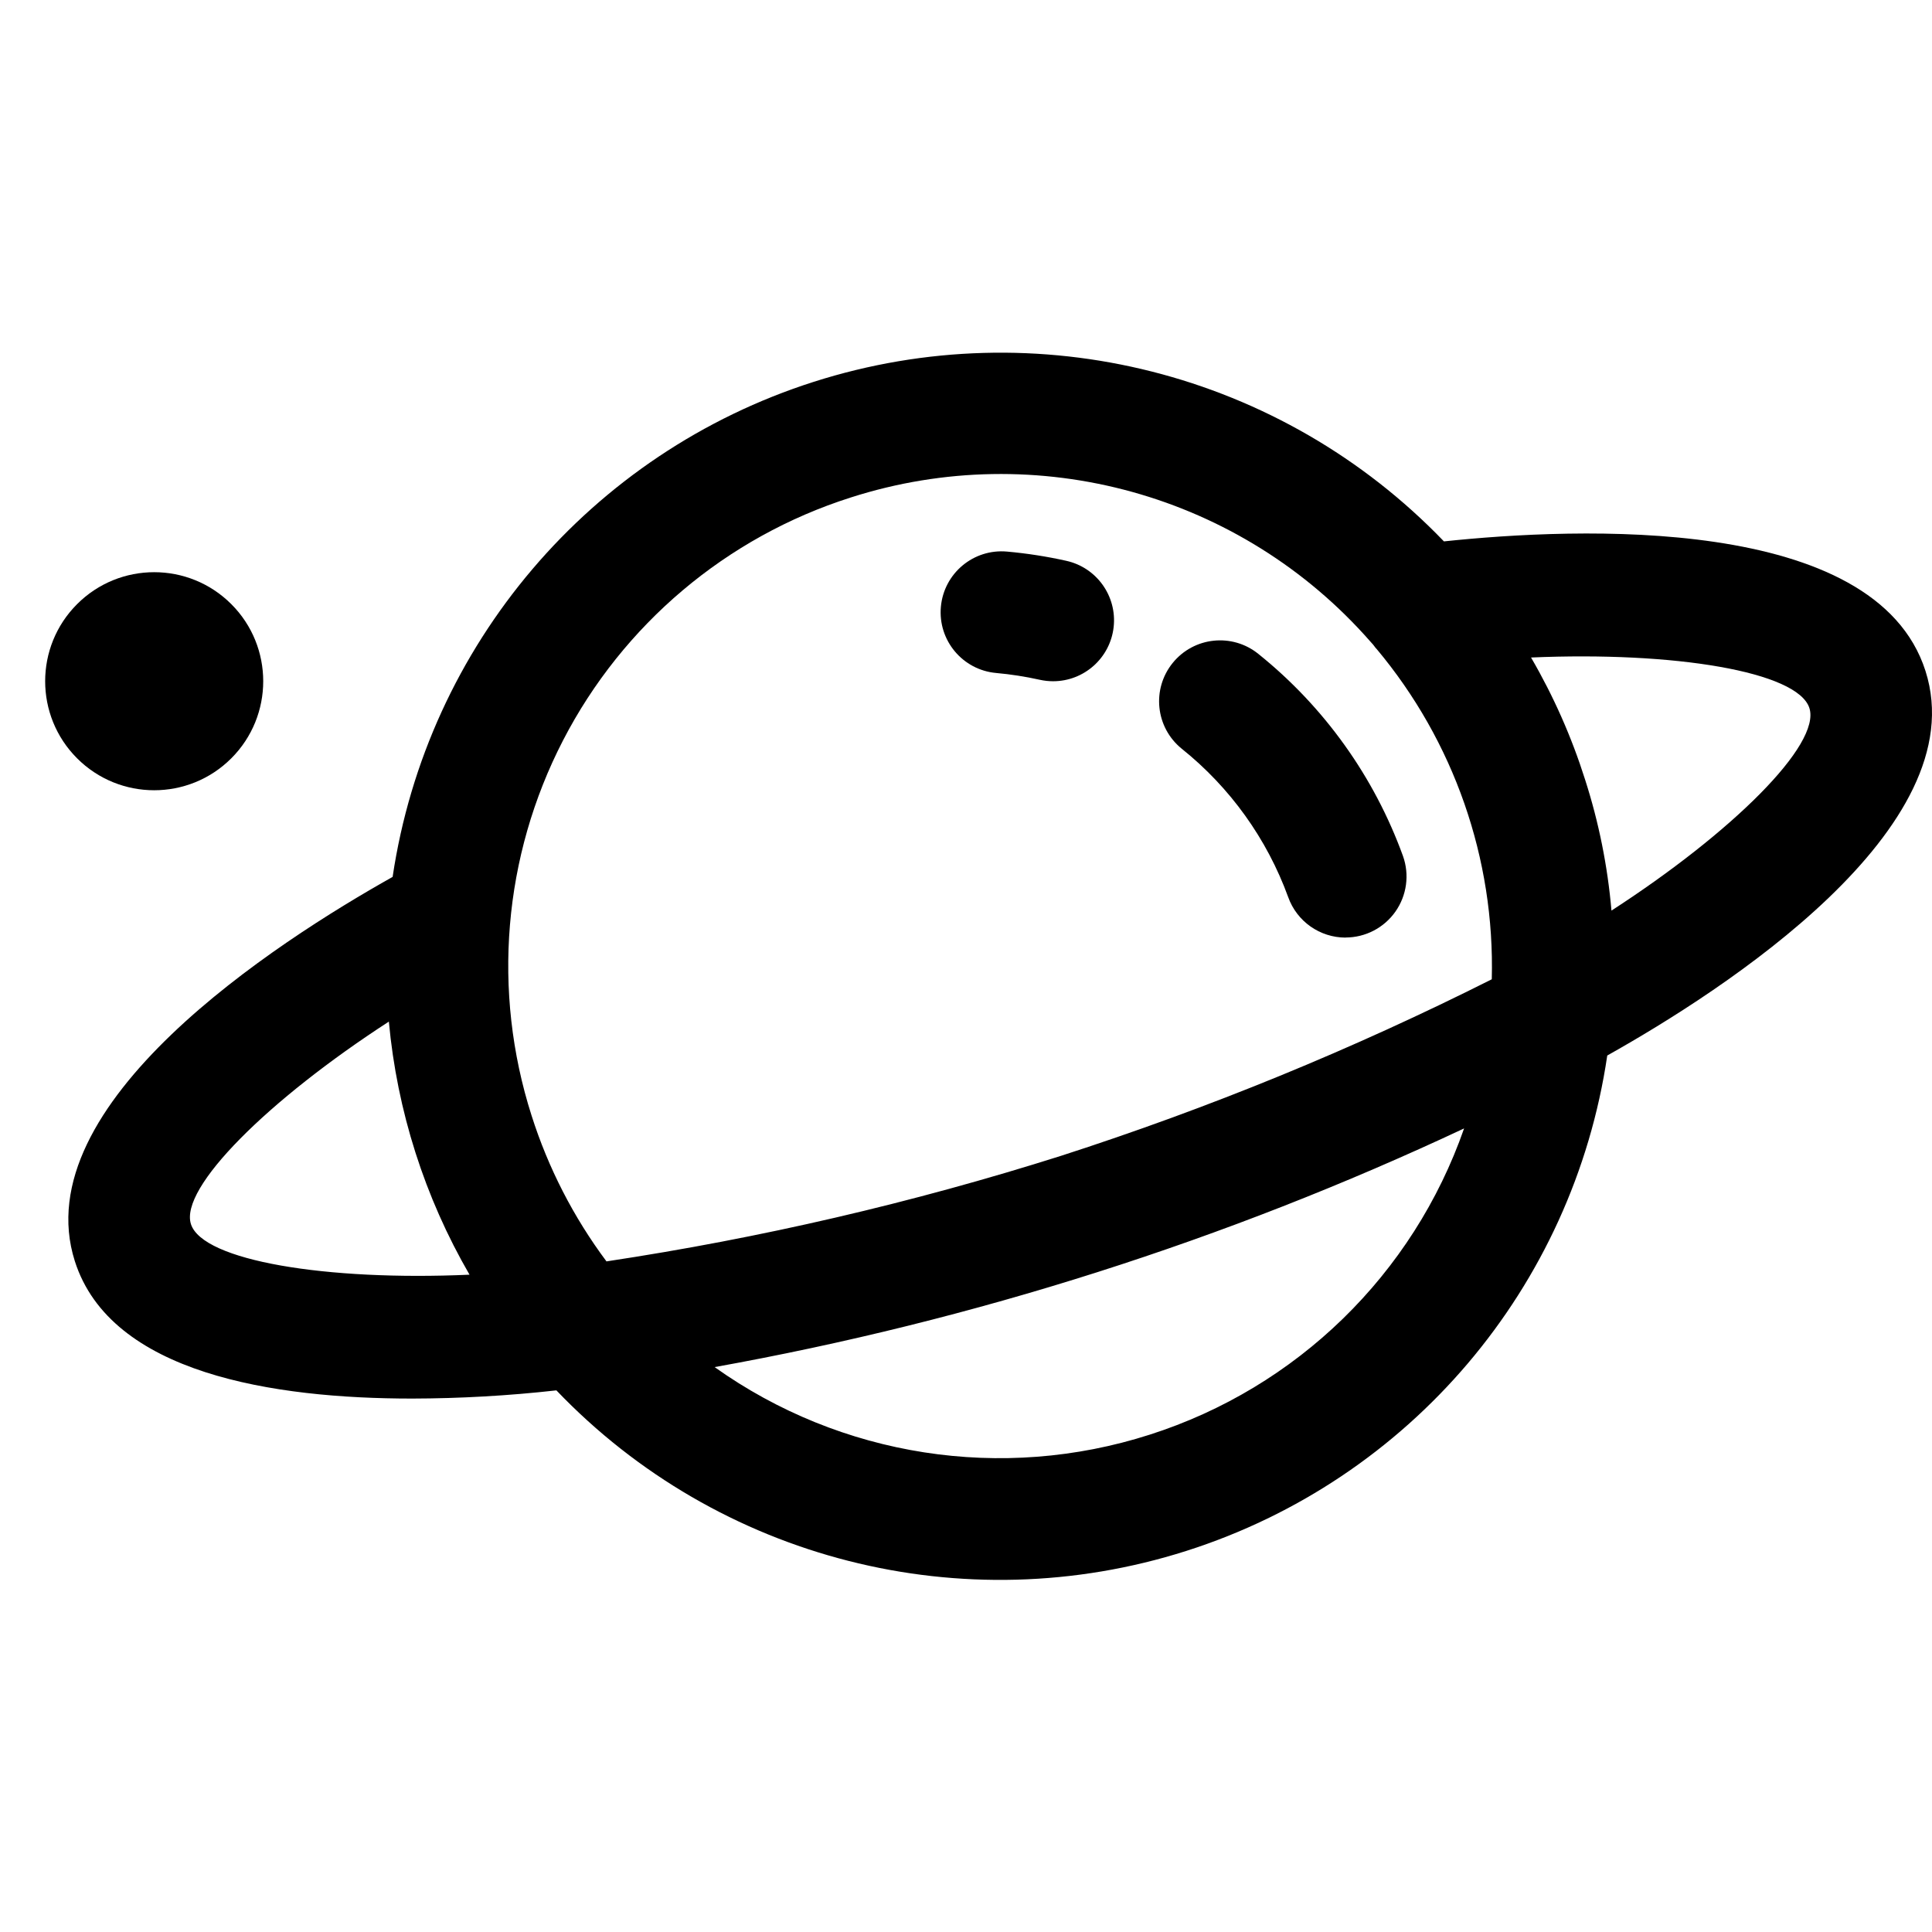
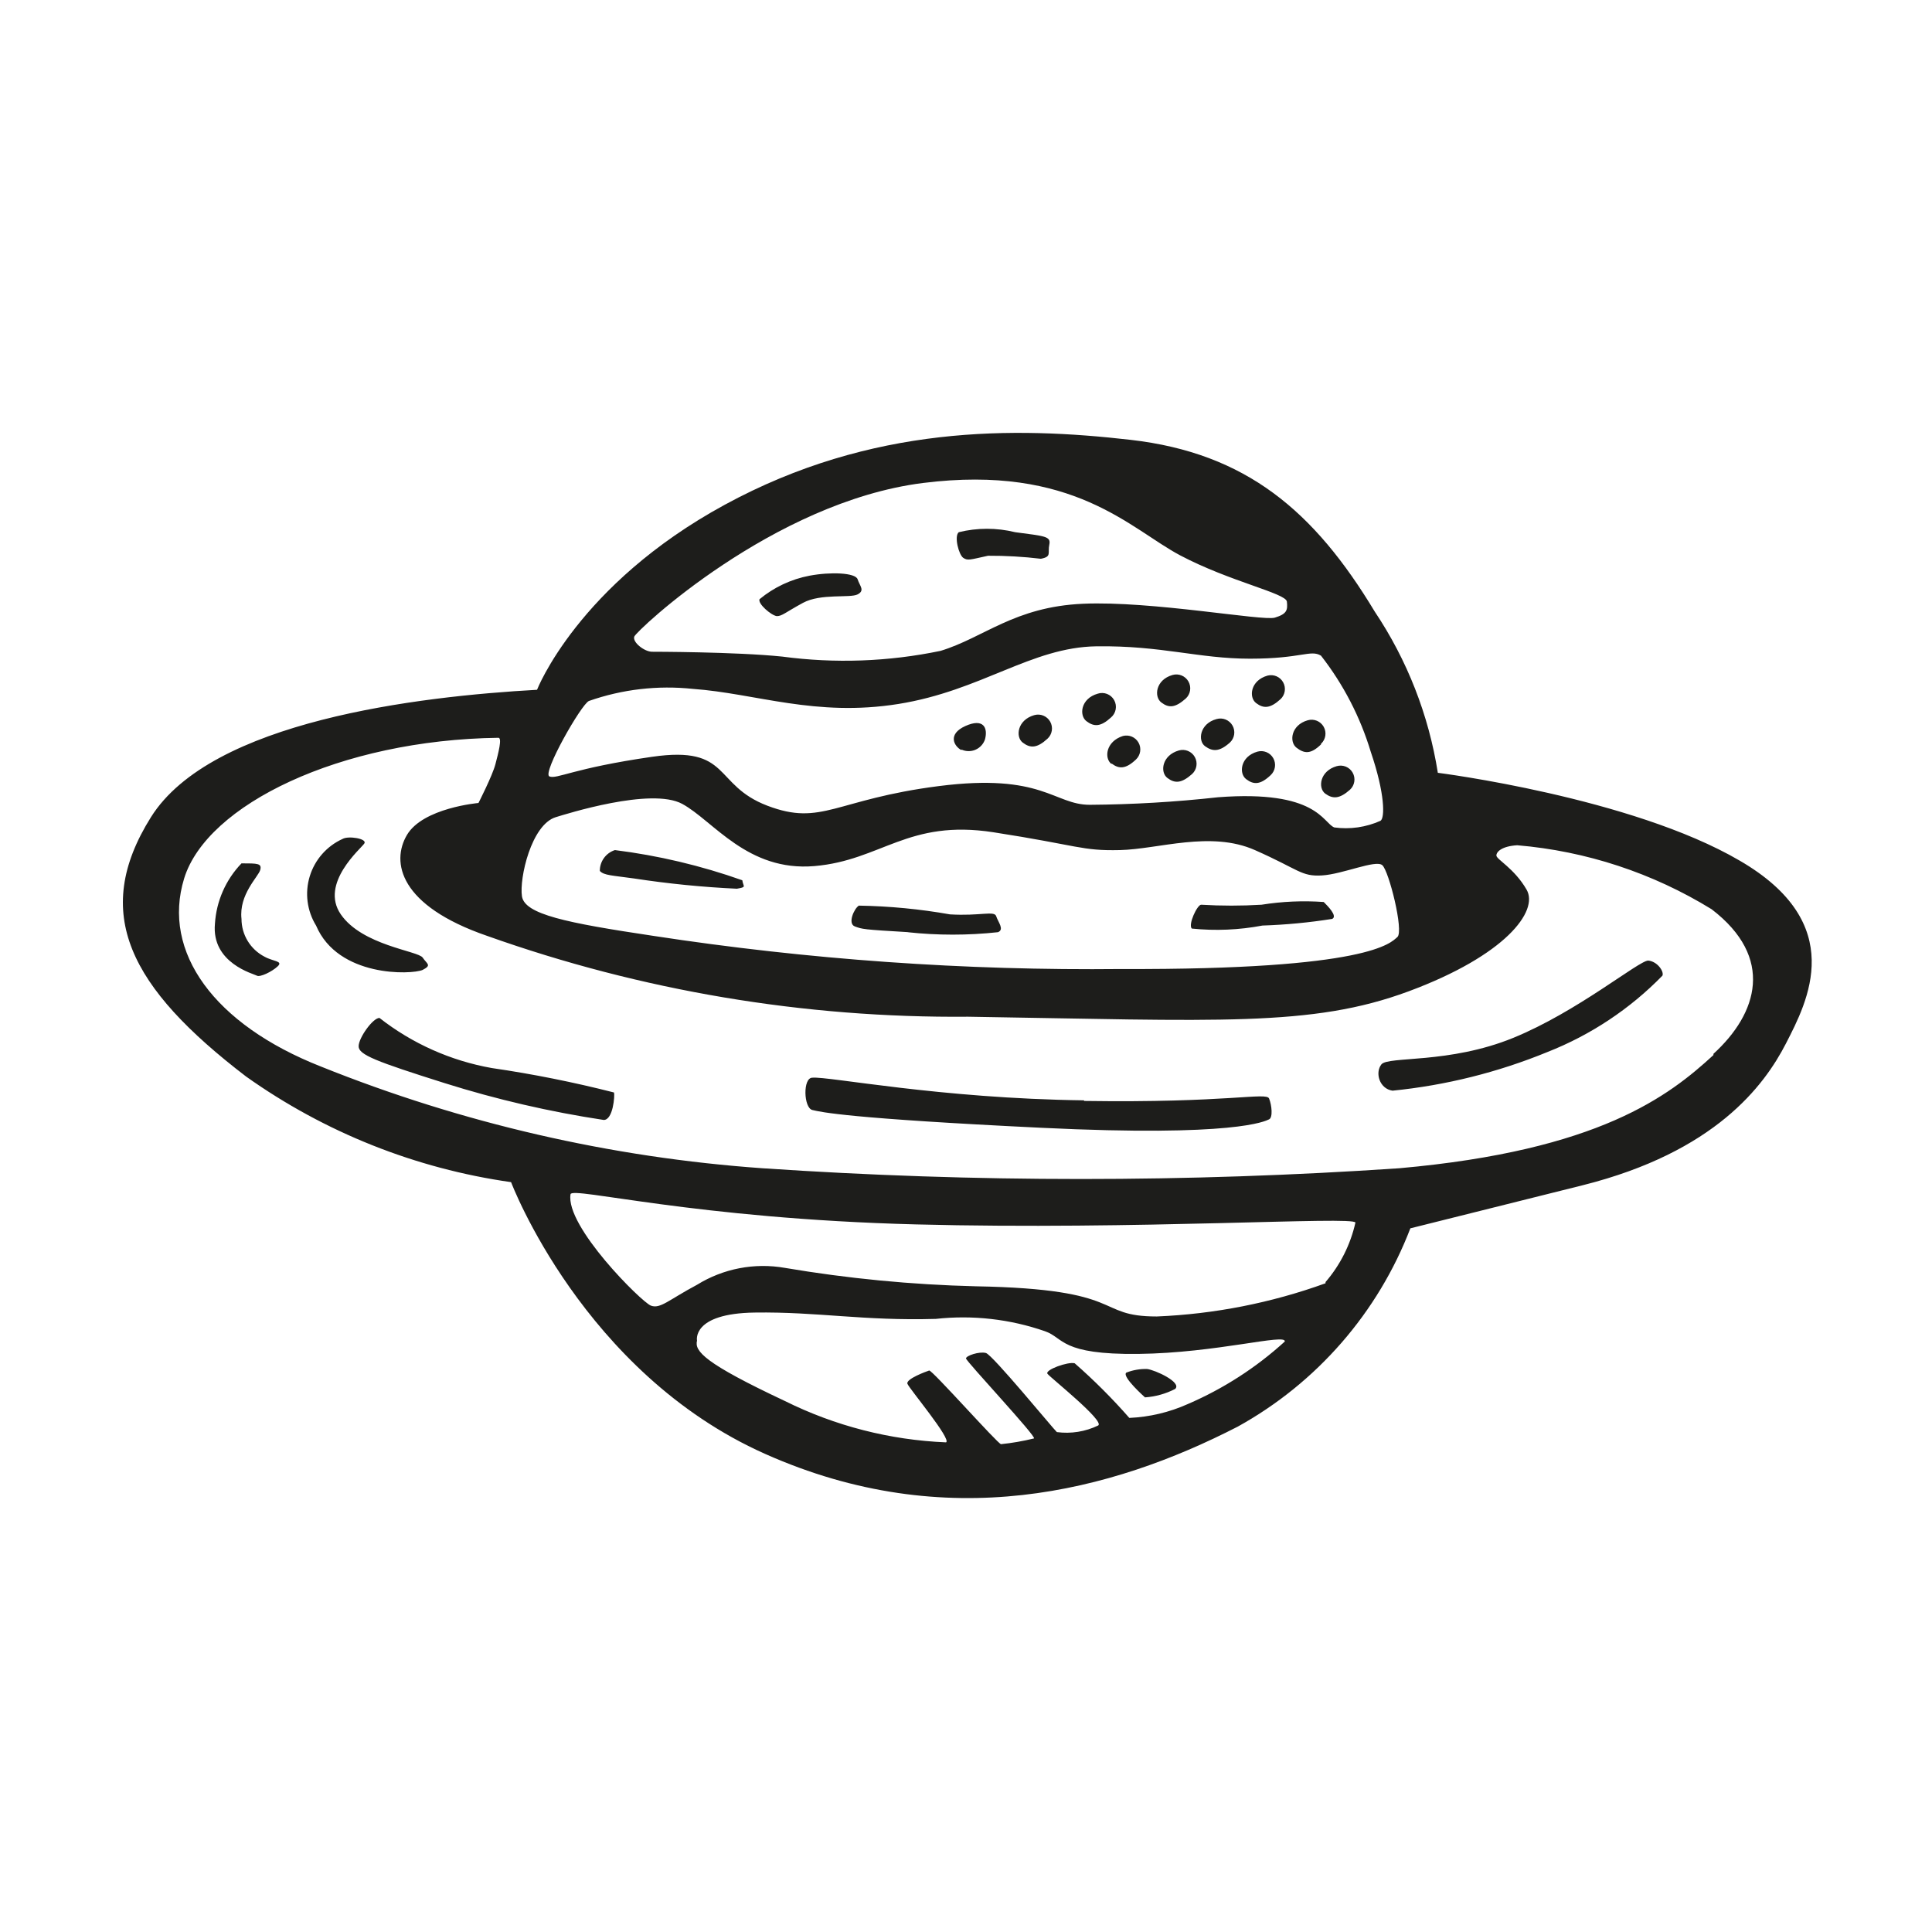
- <svg xmlns="http://www.w3.org/2000/svg" width="800px" height="800px" viewBox="0 -15.89 87.181 87.181">
-   <g id="Planet" transform="translate(-355.391 -272.962)">
-     <g id="Group_18" data-name="Group 18">
-       <circle id="Ellipse_4" data-name="Ellipse 4" cx="4.92" cy="4.92" r="4.92" transform="translate(355.391 287.812) rotate(-45)" />
-     </g>
-     <g id="Group_19" data-name="Group 19">
-       <path id="Path_18" data-name="Path 18" d="M442.279,287.352c-2.261-7.09-15.761-6.48-21.731-5.85a27.744,27.744,0,0,0-47.44,15.14c-5.24,2.94-16.6,10.25-14.34,17.34,1.62,5.08,8.98,6.2,15.22,6.2a59.677,59.677,0,0,0,6.51-.37,27.7,27.7,0,0,0,47.42-15.11C433.148,301.772,444.539,294.442,442.279,287.352Zm-78.271,24.96c-.529-1.64,3.5-5.62,8.93-9.14a27.892,27.892,0,0,0,3.64,11.42C370.118,314.882,364.539,313.962,364.008,312.312Zm43.26,9.5a22.166,22.166,0,0,1-19.63-3.05,136.488,136.488,0,0,0,33.82-10.77A22.169,22.169,0,0,1,407.268,321.812Zm-4.01-12.58a134.339,134.339,0,0,1-20.5,4.76,22.284,22.284,0,0,1-3.38-6.58,22.183,22.183,0,0,1,14.4-27.89,22.173,22.173,0,0,1,23.45,6.5,2.336,2.336,0,0,1,.24.29l.039.04a22.31,22.31,0,0,1,5.2,14.91A136.28,136.28,0,0,1,403.258,309.232Zm24.85-11.07a26.83,26.83,0,0,0-1.19-5.91,27.3,27.3,0,0,0-2.439-5.51c6.449-.28,12.029.63,12.56,2.28S433.548,294.642,428.108,298.162Z" />
-     </g>
-     <g id="Group_20" data-name="Group 20">
-       <path id="Path_19" data-name="Path 19" d="M400.4,283.954" stroke="#e54b50" stroke-linecap="round" stroke-linejoin="round" stroke-width="5.5" />
-     </g>
-     <g id="Group_21" data-name="Group 21">
-       <path id="Path_20" data-name="Path 20" d="M416.111,299.381a2.751,2.751,0,0,1-2.59-1.825,15.278,15.278,0,0,0-4.807-6.7,2.75,2.75,0,0,1,3.463-4.274A20.791,20.791,0,0,1,418.7,295.7a2.752,2.752,0,0,1-2.59,3.677Z" />
-     </g>
-     <g id="Group_22" data-name="Group 22">
-       <path id="Path_21" data-name="Path 21" d="M402.912,287.813a2.765,2.765,0,0,1-.6-.066,15.41,15.41,0,0,0-1.972-.307,2.75,2.75,0,1,1,.494-5.478,20.862,20.862,0,0,1,2.676.417,2.75,2.75,0,0,1-.6,5.434Z" />
-     </g>
-   </g>
+ <svg xmlns="http://www.w3.org/2000/svg" width="800px" height="800px" viewBox="0 0 64 64">
+   <path d="m57.63 28.51c-3.59-2.1-10-2.91-10-2.91a13.33 13.33 0 0 0 -2.09-5.34c-2-3.32-4.25-5.25-8.09-5.69s-8.57-.5-13.44 2.15-6.22 6.13-6.22 6.13c-3.94.22-10.79 1.03-12.79 4.22s-.69 5.65 3.15 8.59a20 20 0 0 0 8.78 3.5s2.38 6.31 8.41 9 11.48 1.25 15.66-.9a12.72 12.72 0 0 0 5.72-6.57l5.72-1.43c4.37-1.1 6-3.29 6.72-4.69s2.07-3.97-1.53-6.06zm-27.06-12.51c5-.63 6.88 1.53 8.53 2.4s3.5 1.25 3.53 1.53 0 .41-.4.53-4.07-.56-6.35-.46-3.28 1.12-4.72 1.56a15.58 15.58 0 0 1 -5.25.19c-1.56-.16-4.31-.16-4.31-.16-.25 0-.65-.31-.59-.5s4.59-4.46 9.56-5.09zm-11.06 7.22a7.88 7.88 0 0 1 3.44-.4c2.09.15 4.06.94 6.81.5s4.4-1.88 6.56-1.91 3.38.41 5.09.41 2-.31 2.35-.1a9.77 9.77 0 0 1 1.65 3.19c.47 1.38.47 2.19.32 2.28a2.81 2.81 0 0 1 -1.53.22c-.38-.15-.57-1.25-3.85-1a41.14 41.14 0 0 1 -4.25.25c-1.19 0-1.56-1.06-5-.62s-3.87 1.34-5.68.65-1.19-2-3.82-1.62-3.15.75-3.4.65 1.06-2.4 1.31-2.5zm-1.1 3.85c.33-.1 3.16-1 4.19-.44s2.16 2.25 4.38 2.06 3.09-1.56 5.93-1.12 2.91.62 4.19.59 3-.65 4.47 0 1.53.88 2.22.84 1.78-.53 2-.34.72 2.19.5 2.38-.91 1.09-9.13 1.06a95.75 95.75 0 0 1 -15.53-1.1c-2.87-.43-4.25-.71-4.34-1.31s.31-2.37 1.12-2.62zm20.94 19.44a5.31 5.31 0 0 1 -1.94.46 19.32 19.32 0 0 0 -1.81-1.81c-.22-.06-1 .22-.9.35s1.9 1.56 1.68 1.71a2.41 2.41 0 0 1 -1.37.22c-.13-.12-2.13-2.56-2.35-2.62s-.66.09-.66.18 2.37 2.62 2.25 2.65a7.81 7.81 0 0 1 -1.09.19c-.1 0-2.29-2.47-2.38-2.44s-.78.28-.72.44 1.47 1.84 1.28 1.94a13.22 13.22 0 0 1 -5.34-1.37c-2.66-1.25-3-1.65-2.91-2 0 0-.19-.9 1.91-.93s3.59.28 6 .21a8.27 8.27 0 0 1 3.62.41c.63.22.5.78 3.09.75s4.91-.69 4.85-.41a11.56 11.56 0 0 1 -3.21 2.07zm4.56-4a18.7 18.7 0 0 1 -5.59 1.1c-2.09 0-.94-.91-6-1a44.44 44.44 0 0 1 -6.32-.61 4.16 4.16 0 0 0 -2.91.56c-.94.5-1.22.81-1.53.69s-2.84-2.63-2.66-3.69c.05-.26 4.1.81 11.44 1s14.53-.28 14.56-.06a4.54 4.54 0 0 1 -.99 1.97zm12.85-7.56c-1.47 1.35-3.78 3.16-10.41 3.75a156.31 156.31 0 0 1 -21.09 0 48.39 48.39 0 0 1 -14.63-3.37c-3.53-1.39-5.28-3.79-4.53-6.23s5.16-4.59 10.41-4.66c.13 0 0 .5-.1.88s-.56 1.28-.56 1.28-1.84.16-2.37 1.06-.25 2.34 2.65 3.34a46.31 46.31 0 0 0 15.94 2.68c8.28.13 11.38.35 14.59-.84s4.32-2.66 3.91-3.37-1-1-1-1.13.19-.31.69-.34a14.63 14.63 0 0 1 6.44 2.12c2.09 1.6 1.53 3.45.06 4.79zm-14.67-9.27a.46.46 0 0 0 -.44-.78c-.56.16-.62.72-.37.91s.47.19.81-.13zm-1.35-1.08a.46.46 0 0 0 -.44-.78c-.56.15-.63.72-.38.9s.47.19.82-.12zm-1.69.26c-.56.16-.63.72-.38.91s.47.18.82-.13a.46.46 0 0 0 -.44-.78zm.23-1.72a.46.46 0 0 0 -.44-.78c-.56.16-.62.72-.37.91s.46.18.81-.13zm-6.55-4.73a14.15 14.15 0 0 1 1.75.1c.37-.07.22-.19.28-.47s-.16-.28-1.13-.41a3.91 3.91 0 0 0 -1.87 0c-.16.13 0 .75.15.85s.22.06.82-.07zm9.69 4.75a.46.46 0 0 0 -.43-.78c-.57.16-.63.72-.38.91s.47.18.81-.13zm-16.69-2.75c.18 0 .28-.12.87-.44s1.56-.15 1.81-.28.07-.28 0-.5-.9-.25-1.59-.12a3.67 3.67 0 0 0 -1.66.78c-.06.15.38.53.57.56zm18.17 5.88c.25.18.47.18.82-.13a.46.46 0 0 0 -.44-.78c-.56.16-.63.72-.38.91zm-7.08-1c.25.19.47.19.81-.13a.46.46 0 0 0 -.43-.78c-.57.18-.63.74-.38.93zm6.94-.65a.46.46 0 0 0 -.44-.78c-.56.16-.62.72-.37.91s.46.23.81-.11zm-11.91.19a.57.57 0 0 0 .78-.34c.1-.38-.05-.71-.65-.44s-.38.67-.13.8zm4.06 11.62c-4.78-.06-8.47-.8-9-.75-.32 0-.29 1 0 1.07s1.19.28 7.6.59 7.4-.22 7.53-.28.09-.47 0-.69-1.34.15-6.13.08zm18.69-4.63c-.31 0-2.34 1.69-4.47 2.56s-4.15.6-4.37.88-.06.81.37.87a18.35 18.35 0 0 0 5.13-1.28 10.9 10.9 0 0 0 3.81-2.53c.06-.13-.16-.47-.47-.5zm-16.6 13.53a1.75 1.75 0 0 0 -.69.12c-.16.13.62.82.62.82a2.57 2.57 0 0 0 1-.28c.23-.22-.67-.63-.93-.66zm-30-14.91c-.09-.81.56-1.4.62-1.62s-.08-.22-.62-.22a3.17 3.17 0 0 0 -.88 2c-.12 1.31 1.29 1.66 1.39 1.72s.5-.13.69-.31-.16-.16-.44-.32a1.41 1.41 0 0 1 -.76-1.25zm28.8-6.67a.46.46 0 0 0 -.44-.79c-.56.16-.62.72-.37.91s.47.19.81-.12zm-22.8 8.36c.31-.16.15-.19 0-.41s-2-.4-2.71-1.43.68-2.19.78-2.35-.53-.26-.72-.15a2 2 0 0 0 -.88 2.87c.73 1.72 3.16 1.63 3.53 1.47zm20.7-7.66a.46.46 0 0 0 -.44-.78c-.56.16-.63.72-.38.91s.47.19.82-.13zm-18.41 10.91a8.41 8.41 0 0 1 -3.72-1.66c-.22 0-.69.66-.69.94s.57.5 2.85 1.22a34.91 34.91 0 0 0 5.27 1.22c.31 0 .37-.81.34-.91a39.23 39.23 0 0 0 -4.05-.81zm25.53-4.72a18.62 18.62 0 0 0 2.31-.22c.19-.09-.15-.43-.28-.56a9 9 0 0 0 -2.06.09 16.63 16.63 0 0 1 -2 0c-.13 0-.44.66-.31.79a8.11 8.11 0 0 0 2.34-.1zm-20.82-1.56a32.51 32.51 0 0 0 3.41.34c.34-.06.21-.06.18-.28a20.09 20.09 0 0 0 -4.22-1 .72.72 0 0 0 -.5.69c.13.15.42.15 1.13.25zm9.06 1.78a13.92 13.92 0 0 0 3 0c.22-.09 0-.34-.06-.53s-.53 0-1.53-.06a19.14 19.14 0 0 0 -3.02-.29c-.16.1-.38.6-.13.69s.25.1 1.78.19z" fill="#1d1d1b" />
</svg>
